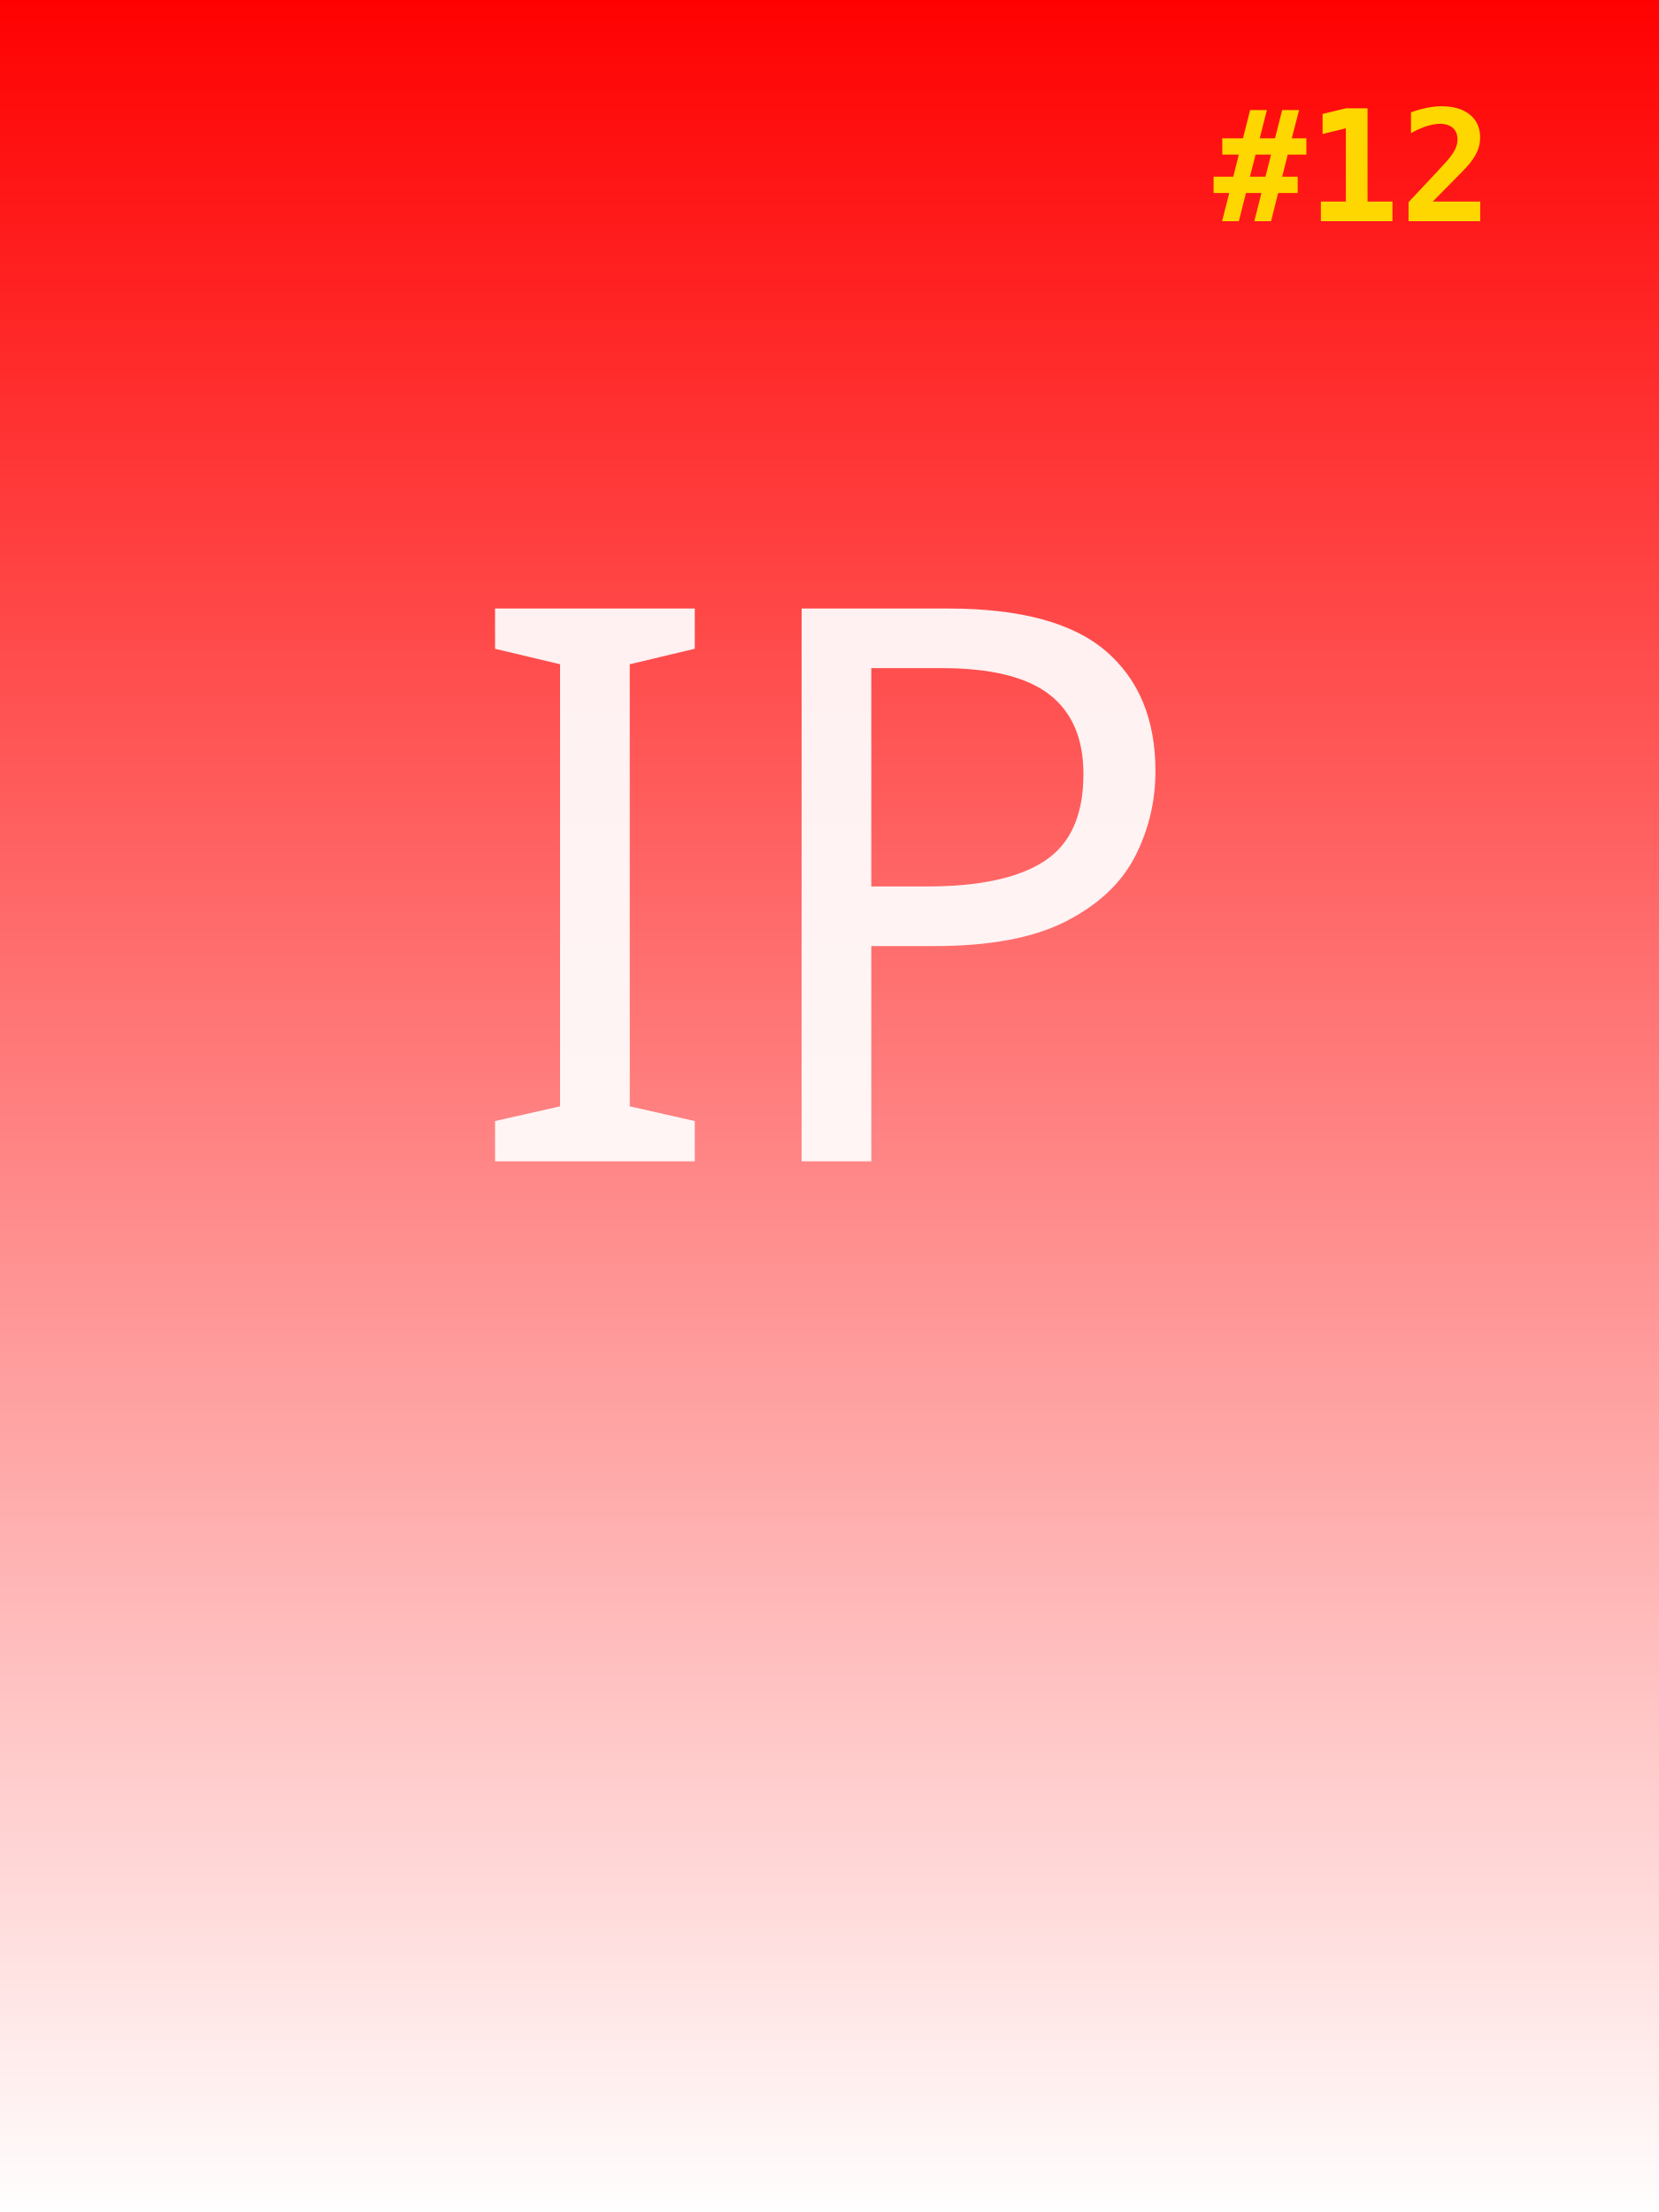
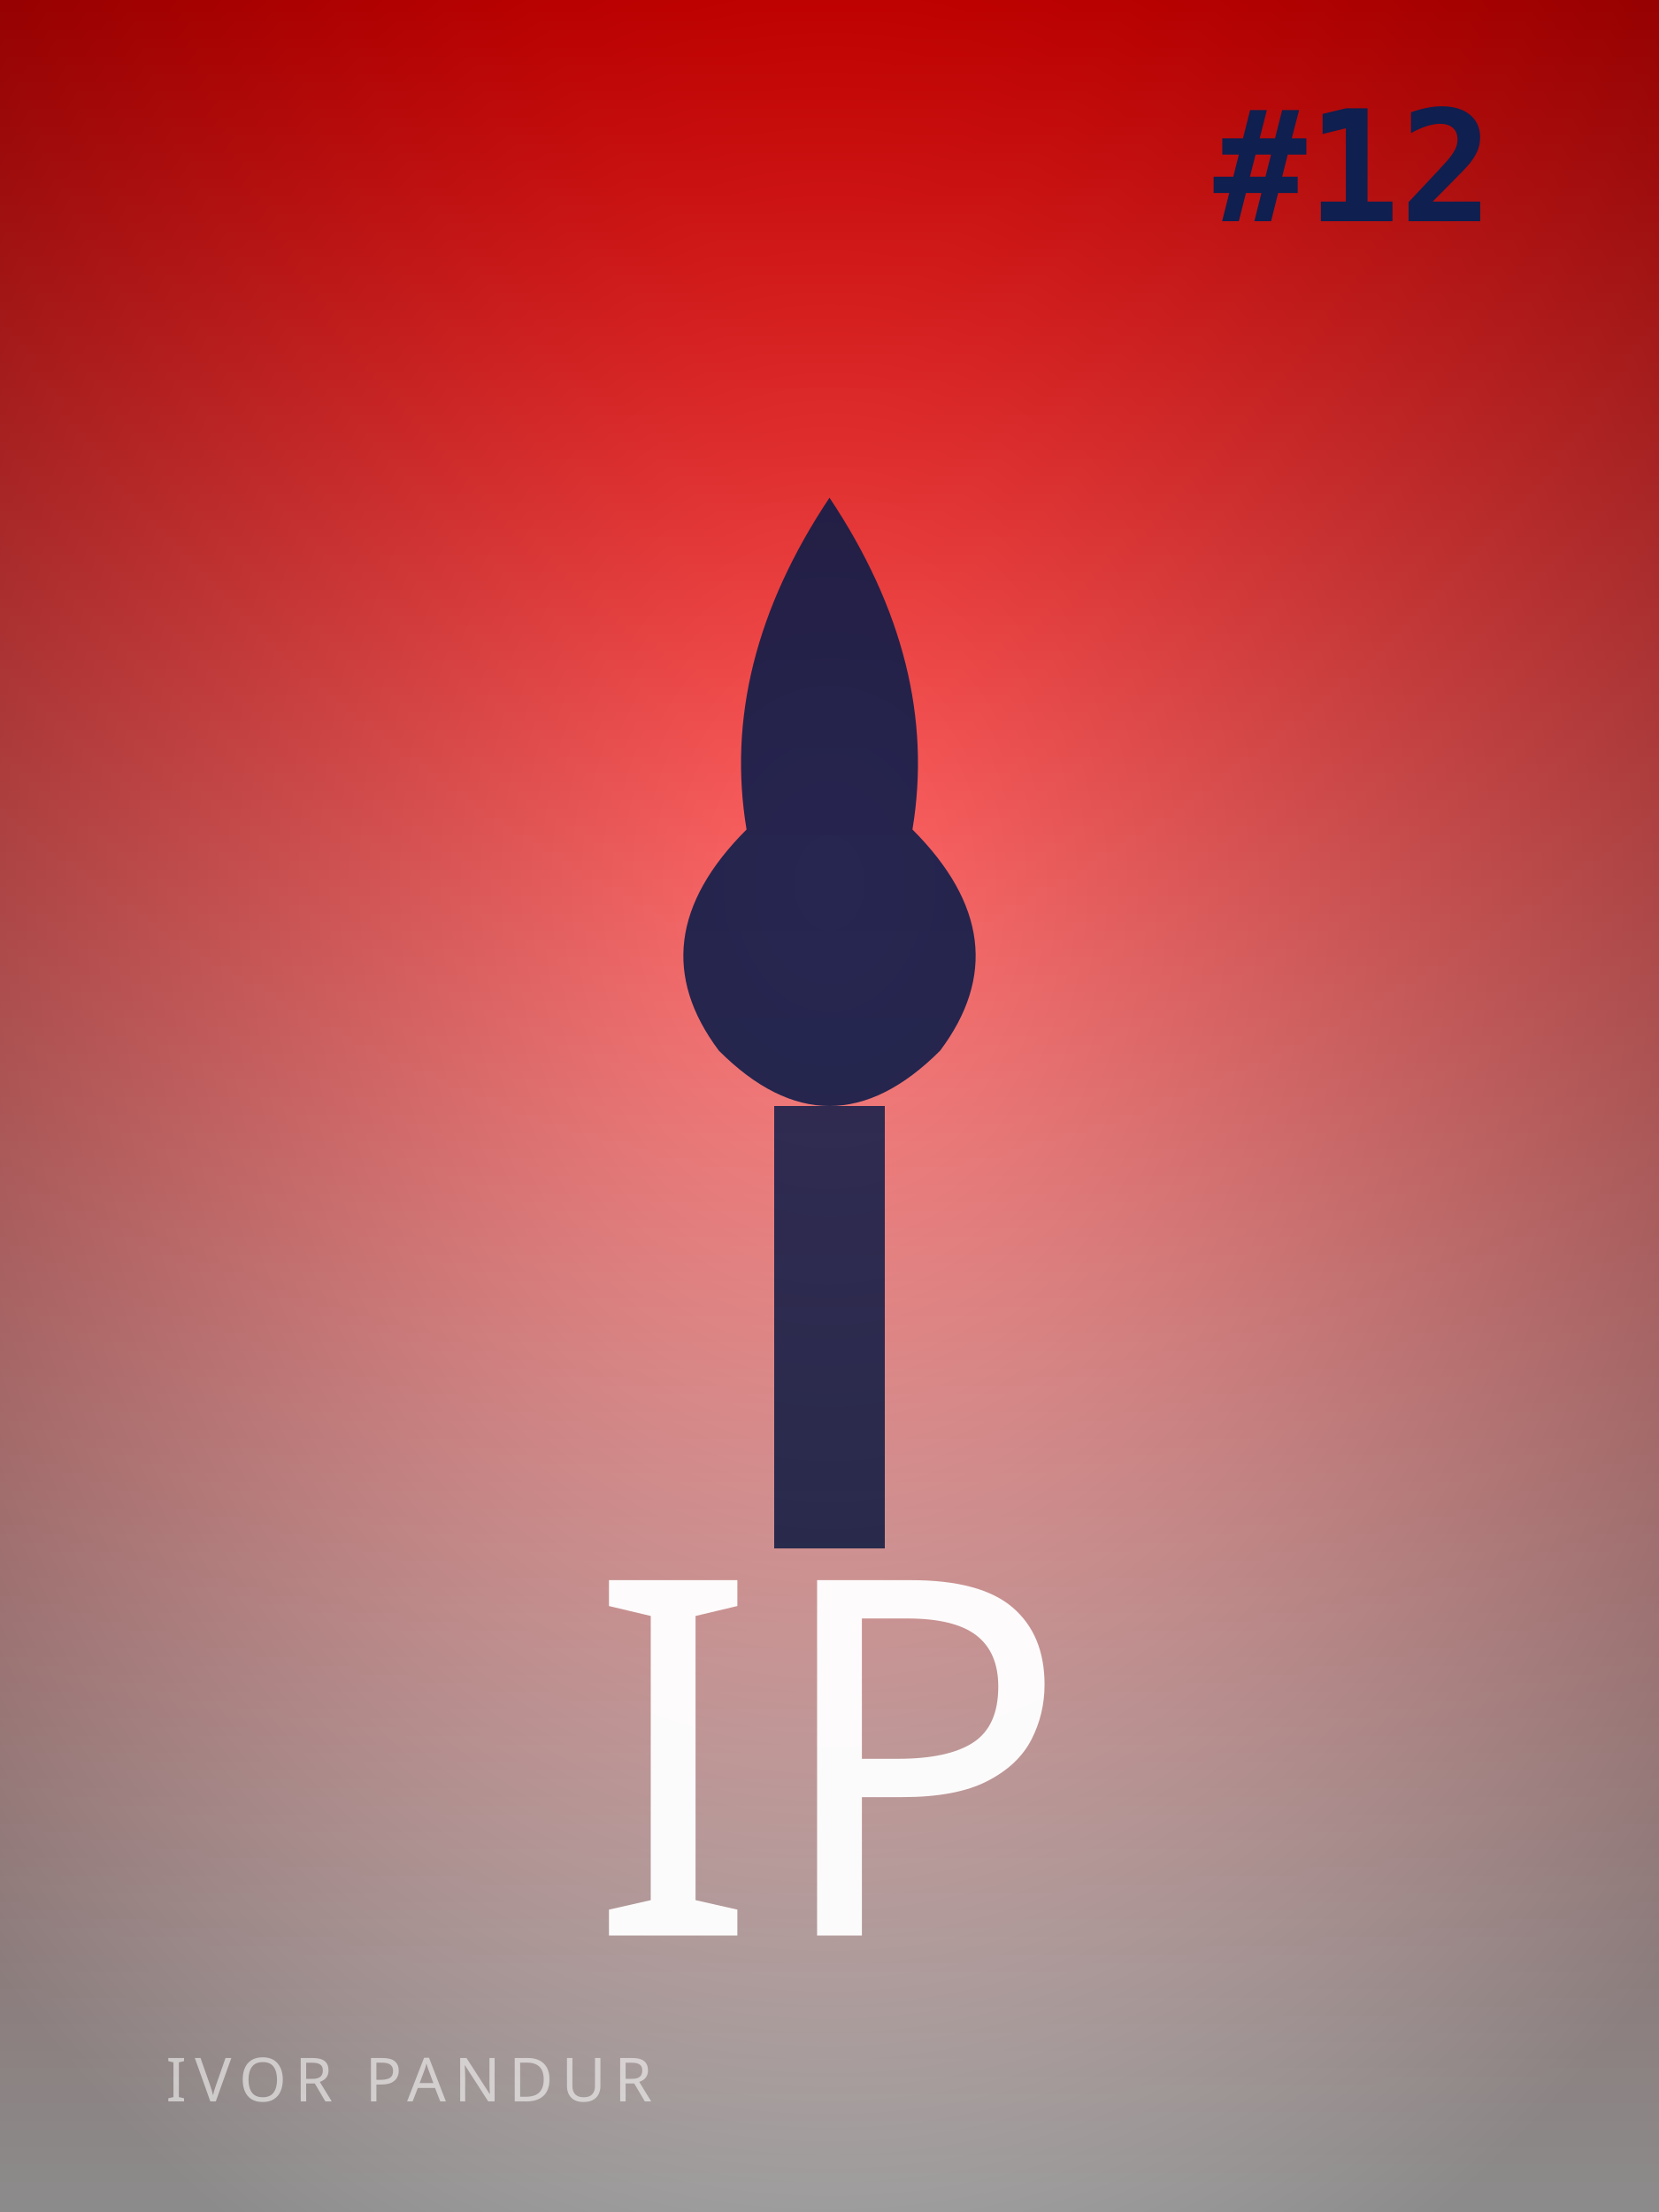
<svg xmlns="http://www.w3.org/2000/svg" viewBox="0 0 600 800" role="img" aria-labelledby="t">
  <defs>
-     <linearGradient id="g" x1="0" y1="0" x2="0" y2="1">
+     <linearGradient id="bg" x1="0" y1="0" x2="0" y2="1">
      <stop offset="0%" stop-color="#FF0000" />
      <stop offset="100%" stop-color="#FFFFFF" />
    </linearGradient>
+     <radialGradient id="vignette" cx="0.5" cy="0.4" r="0.7">
+       <stop offset="0%" stop-color="transparent" />
+       <stop offset="100%" stop-color="rgba(0,0,0,0.45)" />
+     </radialGradient>
  </defs>
-   <rect width="600" height="800" fill="url(#g)" />
-   <text x="300" y="420" text-anchor="middle" font-family="Anton, Impact, sans-serif" font-size="280" fill="#fff" opacity="0.92">IP</text>
-   <text x="540" y="80" text-anchor="end" font-family="JetBrains Mono, monospace" font-size="56" fill="#FFD700" font-weight="700">#12</text>
+   <rect width="600" height="800" fill="url(#bg)" />
+   <path d="M300 180 Q260 240 270 300 Q230 340 260 380 Q300 420 340 380 Q370 340 330 300 Q340 240 300 180 Z" fill="#0F1F4F" opacity="0.9" />
+   <rect x="280" y="400" width="40" height="160" fill="#0F1F4F" opacity="0.85" />
+   <rect width="600" height="800" fill="url(#vignette)" />
+   <text x="300" y="700" text-anchor="middle" font-family="Anton, Impact, sans-serif" font-size="180" fill="#fff" opacity="0.96" letter-spacing="4">IP</text>
+   <text x="540" y="80" text-anchor="end" font-family="JetBrains Mono, monospace" font-size="56" fill="#0F1F4F" font-weight="700">#12</text>
+   <text x="60" y="760" font-family="Anton, Impact, sans-serif" font-size="22" fill="#fff" opacity="0.55" letter-spacing="3">IVOR PANDUR</text>
</svg>
